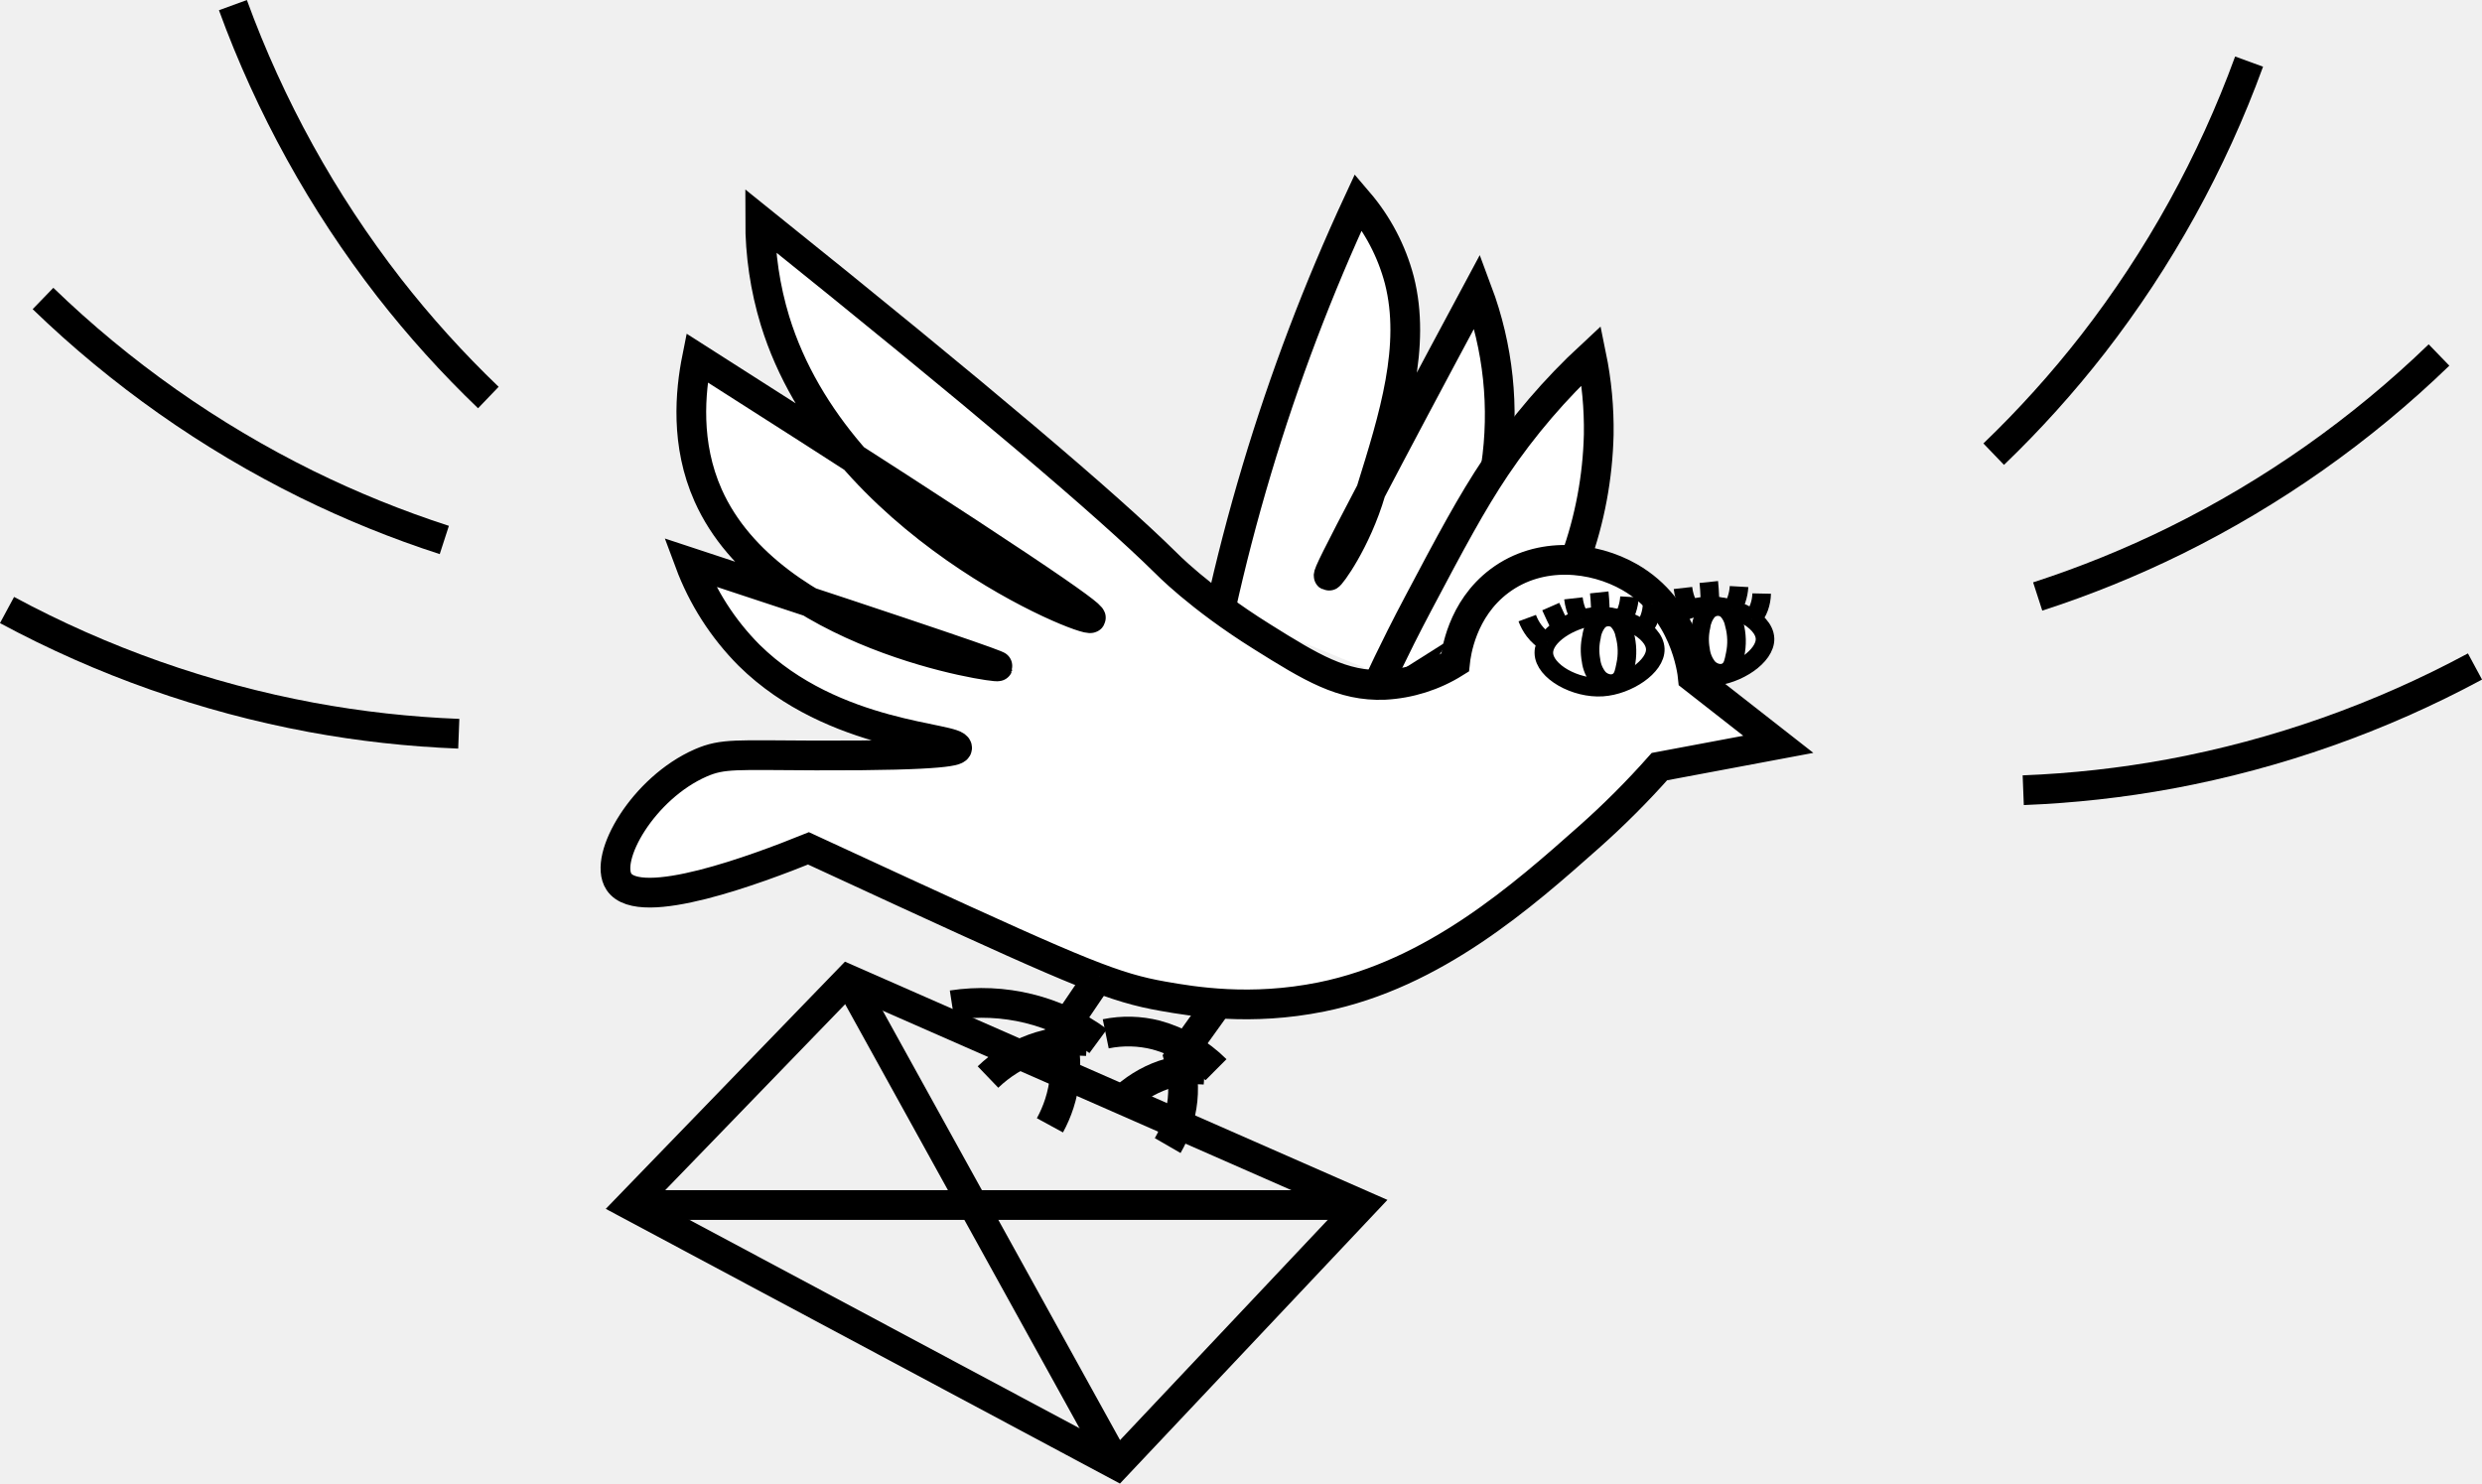
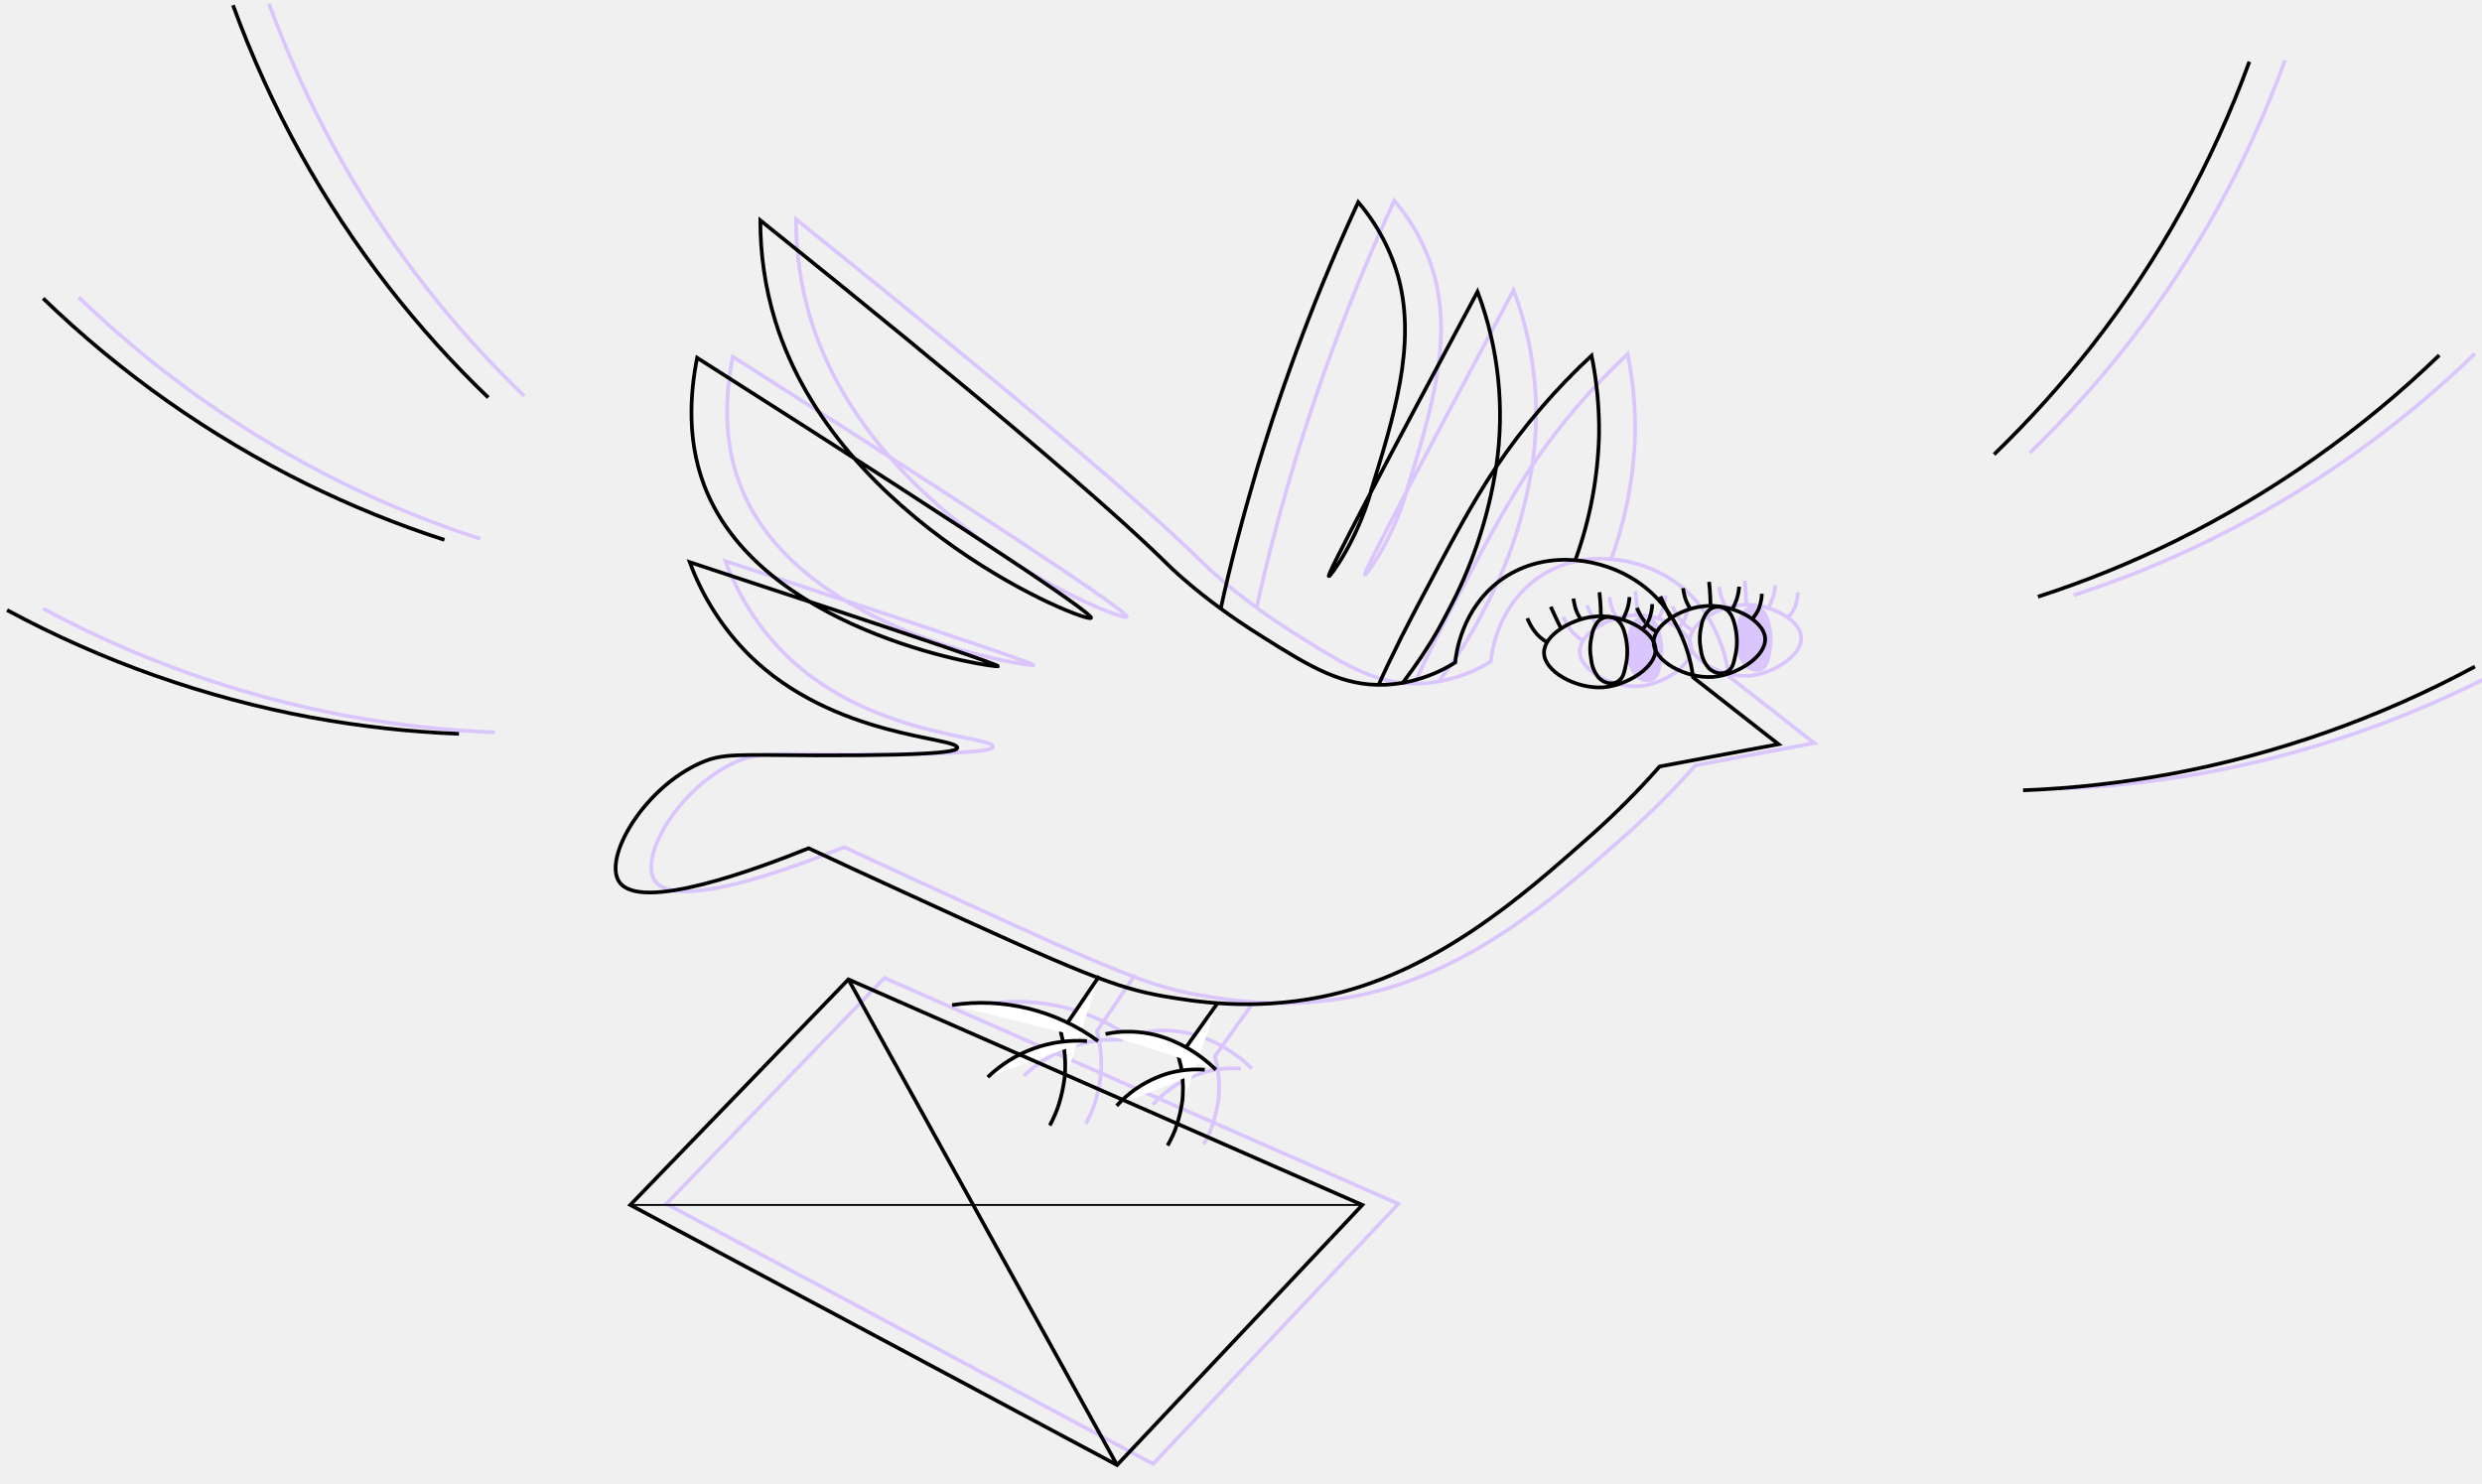
- <svg xmlns="http://www.w3.org/2000/svg" viewBox="0 0 667.94 399.31">
-   <defs>
-     <style>.a,.b{fill:#fff;}.a,.b,.c{stroke:#000;stroke-miterlimit:10;}.a,.c{stroke-width:8px;}.b{stroke-width:5px;}.c{fill:none;}</style>
-   </defs>
-   <path class="a" d="M328.5,163.78c2.65-12,5.86-24.47,9.74-37.44a535.6,535.6,0,0,1,27.33-72,53.36,53.36,0,0,1,11,21c4.55,17.82-1.37,36.79-7.62,56.84l-.05.16c-3.94,13.4-11,22.86-11.33,22.67s2.26-5.44,11.38-22.83c6.14-11.73,15.29-29,28.62-53.84a95,95,0,0,1,5,47.31,121.43,121.43,0,0,1-11.92,36.69c-1.19,2.37-2.41,4.64-3.65,6.79a134.21,134.21,0,0,1-9.77,14.73" />
-   <path class="a" d="M423.88,150.81l.09-.27A106.54,106.54,0,0,0,430.24,117a98.56,98.56,0,0,0-2-21.34,172.34,172.34,0,0,0-25.71,30c-6.51,9.69-12.21,20.39-20.94,36.9-1.63,3.08-3.16,6.05-4.57,8.85-2.5,5-4.63,9.39-6.24,13" />
-   <path class="b" d="M445,172.94c-.07-4.66,7.17-9,13.08-9.74,7.64-1,16.72,3.6,16.91,8.67.18,4.77-7.48,9.82-14.2,10.27C453.5,182.63,445,177.94,445,172.94Z" />
-   <path class="b" d="M459.56,164.46a8.2,8.2,0,0,0-1.78,4.15,15.65,15.65,0,0,0-.14,6.3,9.18,9.18,0,0,0,2.11,4.89c1.6,1.59,4.16,2,5.72.38.85-.9,1.09-2.1,1.46-3.91a17.34,17.34,0,0,0-.21-8.22,7.57,7.57,0,0,0-1.91-3.84A3.76,3.76,0,0,0,459.56,164.46Z" />
-   <path class="b" d="M440.46,163.57a13.41,13.41,0,0,0,1.86,3.41,11.45,11.45,0,0,0,3.48,3.07" />
-   <path class="b" d="M446.82,160.46q.56,1.28,1.19,2.61.81,1.71,1.64,3.26" />
-   <path class="b" d="M452.91,158.26a13.9,13.9,0,0,0,.48,2.37,11.23,11.23,0,0,0,1.54,3.24" />
-   <path class="b" d="M459.86,156.65c.07.66.12,1.33.17,2,.11,1.53.16,3,.17,4.41" />
-   <path class="b" d="M466.08,164a12.9,12.9,0,0,0,1.24-2.63,13.1,13.1,0,0,0,.68-3.49" />
-   <path class="b" d="M471.49,166.62a9,9,0,0,0,1.91-3.14,11.69,11.69,0,0,0,.69-3.72" />
-   <path class="a" d="M391.57,178.34c.25-2.34,1.74-14.34,12-22,10.91-8.15,25.28-6.57,35-1,14.91,8.54,16.83,25.28,17,27l23,18-32,6a224.74,224.74,0,0,1-19,19c-17.63,15.64-41.56,36.86-72,43-19,3.83-34.42,1.25-42.61-.2-12.88-2.27-22-6-69.39-27.8-10-4.59-18.77-8.65-26-12-13.68,5.52-45.41,17.42-51,9-4.29-6.46,6.56-25.25,22-32,6-2.61,9.54-2.07,31-2,36.47.11,37.92-1.42,38-2,.39-3-33.24-2.51-56-25a70.07,70.07,0,0,1-16-25c68.17,22.42,83.1,27.68,83,28-.2.62-61.11-8.1-78-46-6.16-13.82-4.83-27.86-3-37,89.26,56.84,106.52,69.15,106,70-1,1.56-68.12-25.1-85-80a92.14,92.14,0,0,1-4-27c59.85,48.06,93.42,76.65,109,92,0,0,9,9.38,26,20,13.34,8.36,21.7,13.44,33,13A39.6,39.6,0,0,0,391.57,178.34Z" />
-   <path class="a" d="M282.55,302.89a34.62,34.62,0,0,0,2.54-5.91,33.66,33.66,0,0,0,1.46-7.09,34.08,34.08,0,0,0-1-12l10.31-15.21" />
-   <path class="b" d="M415.47,175.73c-.07-4.66,7.17-9,13.08-9.74,7.64-1,16.72,3.6,16.91,8.67.18,4.77-7.48,9.82-14.2,10.27C424,185.43,415.54,180.74,415.47,175.73Z" />
-   <path class="b" d="M430.08,167.25a8.2,8.2,0,0,0-1.78,4.15,15.65,15.65,0,0,0-.14,6.3,9.18,9.18,0,0,0,2.11,4.89c1.6,1.59,4.16,2,5.72.38.85-.9,1.09-2.1,1.46-3.91a17.34,17.34,0,0,0-.21-8.22,7.57,7.57,0,0,0-1.91-3.84A3.76,3.76,0,0,0,430.08,167.25Z" />
-   <path class="b" d="M411,166.37a13.41,13.41,0,0,0,1.86,3.41,11.45,11.45,0,0,0,3.48,3.07" />
-   <path class="b" d="M417.33,163.26q.56,1.28,1.19,2.61.81,1.71,1.64,3.26" />
-   <path class="b" d="M423.43,161.05a13.9,13.9,0,0,0,.48,2.37,11.23,11.23,0,0,0,1.54,3.24" />
-   <path class="b" d="M430.38,159.45c.07.66.12,1.33.17,2,.11,1.53.16,3,.17,4.41" />
-   <path class="b" d="M436.6,166.78a12.9,12.9,0,0,0,1.24-2.63,13.1,13.1,0,0,0,.68-3.49" />
-   <path class="b" d="M442,169.42a9,9,0,0,0,1.91-3.14,11.69,11.69,0,0,0,.69-3.72" />
-   <path class="a" d="M292.55,280.22a35,35,0,0,0-26.67,9.67" />
-   <path class="a" d="M295.55,280.22a52.77,52.77,0,0,0-39.33-9.67" />
-   <path class="a" d="M314.24,308.34a31.78,31.78,0,0,0,2.54-5.58,30.84,30.84,0,0,0,1.46-6.7,29.44,29.44,0,0,0-.12-7c-.08-.69-.19-1.34-.32-1.95-.17-.88-.37-1.67-.56-2.35l.07-.1,1.71-2.38,8.73-12.17" />
-   <path class="a" d="M324.24,287.92a27.86,27.86,0,0,0-12.72,2,30.92,30.92,0,0,0-10.95,7.67" />
-   <path class="a" d="M327.24,287.92a36.45,36.45,0,0,0-16.09-9.33,30.27,30.27,0,0,0-13.58-.33" />
-   <path class="c" d="M11.57,80.34a281.18,281.18,0,0,0,71,50,277.44,277.44,0,0,0,37,15" />
-   <path class="c" d="M1.89,164.19a281.18,281.18,0,0,0,81.89,28.89,277.44,277.44,0,0,0,39.68,4.41" />
-   <path class="c" d="M62.68,1.38a281.18,281.18,0,0,0,42,76A277.44,277.44,0,0,0,131.42,107" />
-   <path class="c" d="M656.37,95.55a281.18,281.18,0,0,1-71,50,277.44,277.44,0,0,1-37,15" />
-   <path class="c" d="M666.05,179.39a281.18,281.18,0,0,1-81.89,28.89,277.44,277.44,0,0,1-39.68,4.41" />
-   <path class="c" d="M605.26,16.58a281.18,281.18,0,0,1-42,76,277.44,277.44,0,0,1-26.73,29.66" />
-   <path class="c" d="M228.33,263.62l138.25,60.72-66,70-131-70Z" />
-   <line class="c" x1="228.33" y1="263.62" x2="300.57" y2="394.34" />
-   <line class="c" x1="169.57" y1="324.34" x2="366.57" y2="324.34" />
+ <svg xmlns="http://www.w3.org/2000/svg" version="1.1" id="Layer_1" x="0px" y="0px" viewBox="0 0 667.9 399.3" style="enable-background:new 0 0 667.9 399.3;" xml:space="preserve">
+   <style type="text/css">
+ 	.st0{fill:none;stroke:#DAC5FC;stroke-miterlimit:10;}
+ 	.st1{fill:#DAC5FC;}
+ 	.st2{fill:none;}
+ 	.st3{fill:none;stroke:#000000;stroke-miterlimit:10;}
+ 	.st4{fill:#FFFFFF;stroke:#000000;stroke-miterlimit:10;}
+ 	.st5{fill:none;stroke:#000000;stroke-width:0.5;stroke-miterlimit:10;}
+ </style>
+   <path class="st0" d="M338.2,163.4c2.6-12,5.9-24.5,9.7-37.4c7.4-24.6,16.5-48.7,27.3-72c5.2,6.1,9,13.3,11,21  c4.5,17.8-1.4,36.8-7.6,56.8v0.2c-3.9,13.4-11,22.9-11.3,22.7s2.3-5.4,11.4-22.8c6.1-11.7,15.3-29,28.6-53.8  c5.7,15.1,7.4,31.4,5,47.3c-2,12.8-6,25.2-11.9,36.7c-1.2,2.4-2.4,4.6-3.6,6.8c-2.9,5.1-6.2,10-9.8,14.7" />
+   <path class="st0" d="M433.6,150.4l0.1-0.3c3.9-10.8,6-22.1,6.3-33.5c0.1-7.2-0.6-14.3-2-21.3c-9.7,9-18.3,19-25.7,30  c-6.5,9.7-12.2,20.4-20.9,36.9c-1.6,3.1-3.2,6.1-4.6,8.9c-2.5,5-4.6,9.4-6.2,13" />
+   <path class="st0" d="M454.7,172.6c-0.1-4.7,7.2-9,13.1-9.7c7.6-1,16.7,3.6,16.9,8.7c0.2,4.8-7.5,9.8-14.2,10.3  C463.2,182.3,454.7,177.6,454.7,172.6z" />
+   <path class="st1" d="M469.2,164.1c-1,1.2-1.6,2.6-1.8,4.1c-0.5,2.1-0.5,4.2-0.1,6.3c0.2,1.8,0.9,3.5,2.1,4.9c1.6,1.6,4.2,2,5.7,0.4  c0.9-0.9,1.1-2.1,1.5-3.9c0.6-2.7,0.5-5.5-0.2-8.2c-0.3-1.4-0.9-2.8-1.9-3.8C473,162.5,470.6,162.6,469.2,164.1z" />
+   <path class="st1" d="M456.5,160.1c0.4,0.9,0.8,1.7,1.2,2.6c0.5,1.1,1.1,2.2,1.6,3.3" />
+   <path class="st0" d="M401.2,178c0.2-2.3,1.7-14.3,12-22c10.9-8.1,25.3-6.6,35-1c14.9,8.5,16.8,25.3,17,27l23,18l-32,6  c-5.9,6.7-12.3,13.1-19,19c-17.6,15.6-41.6,36.9-72,43c-19,3.8-34.4,1.2-42.6-0.2c-12.9-2.3-22-6-69.4-27.8c-10-4.6-18.8-8.6-26-12  c-13.7,5.5-45.4,17.4-51,9c-4.3-6.5,6.6-25.2,22-32c6-2.6,9.5-2.1,31-2c36.5,0.1,37.9-1.4,38-2c0.4-3-33.2-2.5-56-25  c-7.1-7.1-12.5-15.6-16-25c68.2,22.4,83.1,27.7,83,28c-0.2,0.6-61.1-8.1-78-46c-6.2-13.8-4.8-27.9-3-37c89.3,56.8,106.5,69.2,106,70  c-1,1.6-68.1-25.1-85-80c-2.7-8.8-4-17.9-4-27c59.9,48.1,93.4,76.7,109,92c0,0,9,9.4,26,20c13.3,8.4,21.7,13.4,33,13  C389,183.6,395.5,181.6,401.2,178z" />
+   <path class="st0" d="M425.1,175.4c-0.1-4.7,7.2-9,13.1-9.7c7.6-1,16.7,3.6,16.9,8.7c0.2,4.8-7.5,9.8-14.2,10.3  C433.7,185.1,425.2,180.4,425.1,175.4z" />
+   <path class="st1" d="M439.8,166.9c-1,1.2-1.6,2.6-1.8,4.1c-0.5,2.1-0.5,4.2-0.1,6.3c0.2,1.8,0.9,3.5,2.1,4.9c1.6,1.6,4.2,2,5.7,0.4  c0.9-0.9,1.1-2.1,1.5-3.9c0.6-2.7,0.5-5.5-0.2-8.2c-0.3-1.4-0.9-2.8-1.9-3.8C443.5,165.3,441.2,165.4,439.8,166.9z" />
+   <g>
+     <path class="st0" d="M450.1,163.2c0.5,1.2,1.1,2.4,1.9,3.4c0.9,1.3,2.1,2.3,3.5,3.1" />
+     <path class="st0" d="M462.6,157.9c0.1,0.8,0.3,1.6,0.5,2.4c0.3,1.2,0.9,2.2,1.5,3.2" />
+     <path class="st0" d="M469.5,156.3c0.1,0.7,0.1,1.3,0.2,2c0.1,1.5,0.2,3,0.2,4.4" />
+     <path class="st0" d="M475.8,163.6c0.5-0.8,0.9-1.7,1.2-2.6c0.4-1.1,0.6-2.3,0.7-3.5" />
+     <path class="st0" d="M481.2,166.2c0.8-0.9,1.5-2,1.9-3.1c0.4-1.2,0.7-2.5,0.7-3.7" />
+     <path class="st0" d="M420.7,166c0.5,1.2,1.1,2.4,1.9,3.4c0.9,1.3,2.1,2.3,3.5,3.1" />
+     <path class="st0" d="M427,162.9c0.4,0.9,0.8,1.7,1.2,2.6c0.5,1.1,1.1,2.2,1.6,3.3" />
+     <path class="st0" d="M433.1,160.7c0.1,0.8,0.3,1.6,0.5,2.4c0.3,1.2,0.9,2.2,1.5,3.2" />
+     <path class="st0" d="M440.1,159.1c0.1,0.7,0.1,1.3,0.2,2c0.1,1.5,0.2,3,0.2,4.4" />
+     <path class="st0" d="M446.3,166.4c0.5-0.8,0.9-1.7,1.2-2.6c0.4-1.1,0.6-2.3,0.7-3.5" />
+     <path class="st0" d="M451.7,169.1c0.8-0.9,1.5-2,1.9-3.1c0.4-1.2,0.7-2.5,0.7-3.7" />
+   </g>
+   <g>
+     <path class="st0" d="M292.2,302.5c1-1.9,1.9-3.9,2.5-5.9c0.7-2.3,1.2-4.7,1.5-7.1c0.4-4,0-8.1-1-12l10.3-15.2" />
+     <path class="st0" d="M302.2,279.9c-9.9-0.7-19.5,2.8-26.7,9.7" />
+     <path class="st0" d="M305.2,279.9c-11.3-8.3-25.5-11.8-39.3-9.7" />
+     <path class="st0" d="M323.9,308c1-1.8,1.9-3.6,2.5-5.6c0.7-2.2,1.2-4.4,1.5-6.7c0.2-2.3,0.2-4.7-0.1-7c-0.1-0.7-0.2-1.3-0.3-2   c-0.2-0.9-0.4-1.7-0.6-2.4l0.1-0.1l1.7-2.4l8.7-12.2" />
+     <path class="st0" d="M333.9,287.6c-4.3-0.3-8.7,0.3-12.7,2c-4.2,1.7-7.9,4.3-11,7.7" />
+     <path class="st0" d="M336.9,287.6c-4.5-4.4-10-7.7-16.1-9.3c-4.4-1.1-9.1-1.3-13.6-0.3" />
+   </g>
+   <path class="st0" d="M21.2,80c20.9,20.2,44.9,37.1,71,50c12,5.9,24.3,10.9,37,15" />
+   <path class="st0" d="M11.6,163.8c25.6,13.8,53.3,23.6,81.9,28.9c13.1,2.4,26.4,3.9,39.7,4.4" />
+   <path class="st0" d="M72.4,1c10,27.4,24.1,53,42,76c8.2,10.5,17.1,20.4,26.7,29.6" />
+   <path class="st0" d="M666,95.2c-20.9,20.2-44.9,37.1-71,50c-12,5.9-24.3,10.9-37,15" />
+   <path class="st0" d="M675.7,179c-25.6,13.8-53.3,23.6-81.9,28.9c-13.1,2.4-26.4,3.9-39.7,4.4" />
+   <path class="st0" d="M614.9,16.2c-10,27.4-24.1,53-42,76c-8.2,10.5-17.1,20.4-26.7,29.7" />
+   <path class="st0" d="M238,263.2L376.3,324l-66,70l-131-70L238,263.2z" />
+   <line class="st2" x1="238" y1="263.2" x2="310.2" y2="394" />
+   <line class="st2" x1="179.2" y1="324" x2="376.2" y2="324" />
+   <path class="st3" d="M328.5,163.8c2.6-12,5.9-24.5,9.7-37.4c7.4-24.6,16.5-48.7,27.3-72c5.2,6.1,9,13.3,11,21  c4.5,17.8-1.4,36.8-7.6,56.8v0.2c-3.9,13.4-11,22.9-11.3,22.7s2.3-5.4,11.4-22.8c6.1-11.7,15.3-29,28.6-53.8  c5.7,15.1,7.4,31.4,5,47.3c-2,12.8-6,25.2-11.9,36.7c-1.2,2.4-2.4,4.6-3.6,6.8c-2.9,5.1-6.2,10-9.8,14.7" />
+   <path class="st3" d="M423.9,150.8l0.1-0.3c3.9-10.8,6-22.1,6.3-33.5c0.1-7.2-0.6-14.3-2-21.3c-9.7,9-18.3,19-25.7,30  c-6.5,9.7-12.2,20.4-20.9,36.9c-1.6,3.1-3.2,6.1-4.6,8.9c-2.5,5-4.6,9.4-6.2,13" />
+   <path class="st3" d="M445,172.9c-0.1-4.7,7.2-9,13.1-9.7c7.6-1,16.7,3.6,16.9,8.7c0.2,4.8-7.5,9.8-14.2,10.3  C453.5,182.6,445,177.9,445,172.9z" />
+   <path class="st3" d="M459.6,164.5c-1,1.2-1.6,2.6-1.8,4.1c-0.5,2.1-0.5,4.2-0.1,6.3c0.2,1.8,0.9,3.5,2.1,4.9c1.6,1.6,4.2,2,5.7,0.4  c0.9-0.9,1.1-2.1,1.5-3.9c0.6-2.7,0.5-5.5-0.2-8.2c-0.3-1.4-0.9-2.8-1.9-3.8C463.3,162.9,461,163,459.6,164.5z" />
+   <path class="st4" d="M440.5,163.6c0.5,1.2,1.1,2.4,1.9,3.4c0.9,1.3,2.1,2.3,3.5,3.1" />
+   <path class="st4" d="M446.8,160.5c0.4,0.9,0.8,1.7,1.2,2.6c0.5,1.1,1.1,2.2,1.6,3.3" />
+   <path class="st4" d="M452.9,158.3c0.1,0.8,0.3,1.6,0.5,2.4c0.3,1.2,0.9,2.2,1.5,3.2" />
+   <path class="st4" d="M459.9,156.6c0.1,0.7,0.1,1.3,0.2,2c0.1,1.5,0.2,3,0.2,4.4" />
+   <path class="st4" d="M466.1,164c0.5-0.8,0.9-1.7,1.2-2.6c0.4-1.1,0.6-2.3,0.7-3.5" />
+   <path class="st4" d="M471.5,166.6c0.8-0.9,1.5-2,1.9-3.1c0.4-1.2,0.7-2.5,0.7-3.7" />
+   <path class="st3" d="M391.6,178.3c0.2-2.3,1.7-14.3,12-22c10.9-8.1,25.3-6.6,35-1c14.9,8.5,16.8,25.3,17,27l23,18l-32,6  c-5.9,6.7-12.3,13.1-19,19c-17.6,15.6-41.6,36.9-72,43c-19,3.8-34.4,1.2-42.6-0.2c-12.9-2.3-22-6-69.4-27.8c-10-4.6-18.8-8.6-26-12  c-13.7,5.5-45.4,17.4-51,9c-4.3-6.5,6.6-25.2,22-32c6-2.6,9.5-2.1,31-2c36.5,0.1,37.9-1.4,38-2c0.4-3-33.2-2.5-56-25  c-7.1-7.1-12.5-15.6-16-25c68.2,22.4,83.1,27.7,83,28c-0.2,0.6-61.1-8.1-78-46c-6.2-13.8-4.8-27.9-3-37c89.3,56.8,106.5,69.2,106,70  c-1,1.6-68.1-25.1-85-80c-2.7-8.8-4-17.9-4-27c59.9,48.1,93.4,76.7,109,92c0,0,9,9.4,26,20c13.3,8.4,21.7,13.4,33,13  C379.3,184,385.9,181.9,391.6,178.3z" />
+   <path class="st4" d="M282.5,302.9c1-1.9,1.9-3.9,2.5-5.9c0.7-2.3,1.2-4.7,1.5-7.1c0.4-4,0-8.1-1-12l10.3-15.2" />
+   <path class="st3" d="M415.5,175.7c-0.1-4.7,7.2-9,13.1-9.7c7.6-1,16.7,3.6,16.9,8.7c0.2,4.8-7.5,9.8-14.2,10.3  C424,185.4,415.5,180.7,415.5,175.7z" />
+   <path class="st3" d="M430.1,167.2c-1,1.2-1.6,2.6-1.8,4.1c-0.5,2.1-0.5,4.2-0.1,6.3c0.2,1.8,0.9,3.5,2.1,4.9c1.6,1.6,4.2,2,5.7,0.4  c0.9-0.9,1.1-2.1,1.5-3.9c0.6-2.7,0.5-5.5-0.2-8.2c-0.3-1.4-0.9-2.8-1.9-3.8C433.8,165.6,431.5,165.8,430.1,167.2z" />
+   <path class="st4" d="M411,166.4c0.5,1.2,1.1,2.4,1.9,3.4c0.9,1.3,2.1,2.3,3.5,3.1" />
+   <path class="st4" d="M417.3,163.3c0.4,0.9,0.8,1.7,1.2,2.6c0.5,1.1,1.1,2.2,1.6,3.3" />
+   <path class="st4" d="M423.4,161.1c0.1,0.8,0.3,1.6,0.5,2.4c0.3,1.2,0.9,2.2,1.5,3.2" />
+   <path class="st4" d="M430.4,159.4c0.1,0.7,0.1,1.3,0.2,2c0.1,1.5,0.2,3,0.2,4.4" />
+   <path class="st4" d="M436.6,166.8c0.5-0.8,0.9-1.7,1.2-2.6c0.4-1.1,0.6-2.3,0.7-3.5" />
+   <path class="st4" d="M442,169.4c0.8-0.9,1.5-2,1.9-3.1c0.4-1.2,0.7-2.5,0.7-3.7" />
+   <path class="st4" d="M292.5,280.2c-9.9-0.7-19.5,2.8-26.7,9.7" />
+   <path class="st4" d="M295.5,280.2c-11.3-8.3-25.5-11.8-39.3-9.7" />
+   <path class="st4" d="M314.2,308.3c1-1.8,1.9-3.6,2.5-5.6c0.7-2.2,1.2-4.4,1.5-6.7c0.2-2.3,0.2-4.7-0.1-7c-0.1-0.7-0.2-1.3-0.3-2  c-0.2-0.9-0.4-1.7-0.6-2.4l0.1-0.1l1.7-2.4l8.7-12.2" />
+   <path class="st4" d="M324.2,287.9c-4.3-0.3-8.7,0.3-12.7,2c-4.2,1.7-7.9,4.3-11,7.7" />
+   <path class="st4" d="M327.2,287.9c-4.5-4.4-10-7.7-16.1-9.3c-4.4-1.1-9.1-1.3-13.6-0.3" />
+   <path class="st3" d="M11.6,80.3c20.9,20.2,44.9,37.1,71,50c12,5.9,24.3,10.9,37,15" />
+   <path class="st3" d="M1.9,164.2c25.6,13.8,53.3,23.6,81.9,28.9c13.1,2.4,26.4,3.9,39.7,4.4" />
+   <path class="st3" d="M62.7,1.4c10,27.4,24.1,53,42,76c8.2,10.5,17.1,20.4,26.7,29.6" />
+   <path class="st3" d="M656.4,95.6c-20.9,20.2-44.9,37.1-71,50c-12,5.9-24.3,10.9-37,15" />
+   <path class="st3" d="M666,179.4c-25.6,13.8-53.3,23.6-81.9,28.9c-13.1,2.4-26.4,3.9-39.7,4.4" />
+   <path class="st3" d="M605.3,16.6c-10,27.4-24.1,53-42,76c-8.2,10.5-17.1,20.4-26.7,29.7" />
+   <path class="st3" d="M228.3,263.6l138.3,60.7l-66,70l-131-70L228.3,263.6z" />
+   <line class="st3" x1="228.3" y1="263.6" x2="300.6" y2="394.3" />
+   <line class="st5" x1="169.6" y1="324.3" x2="366.6" y2="324.3" />
</svg>
